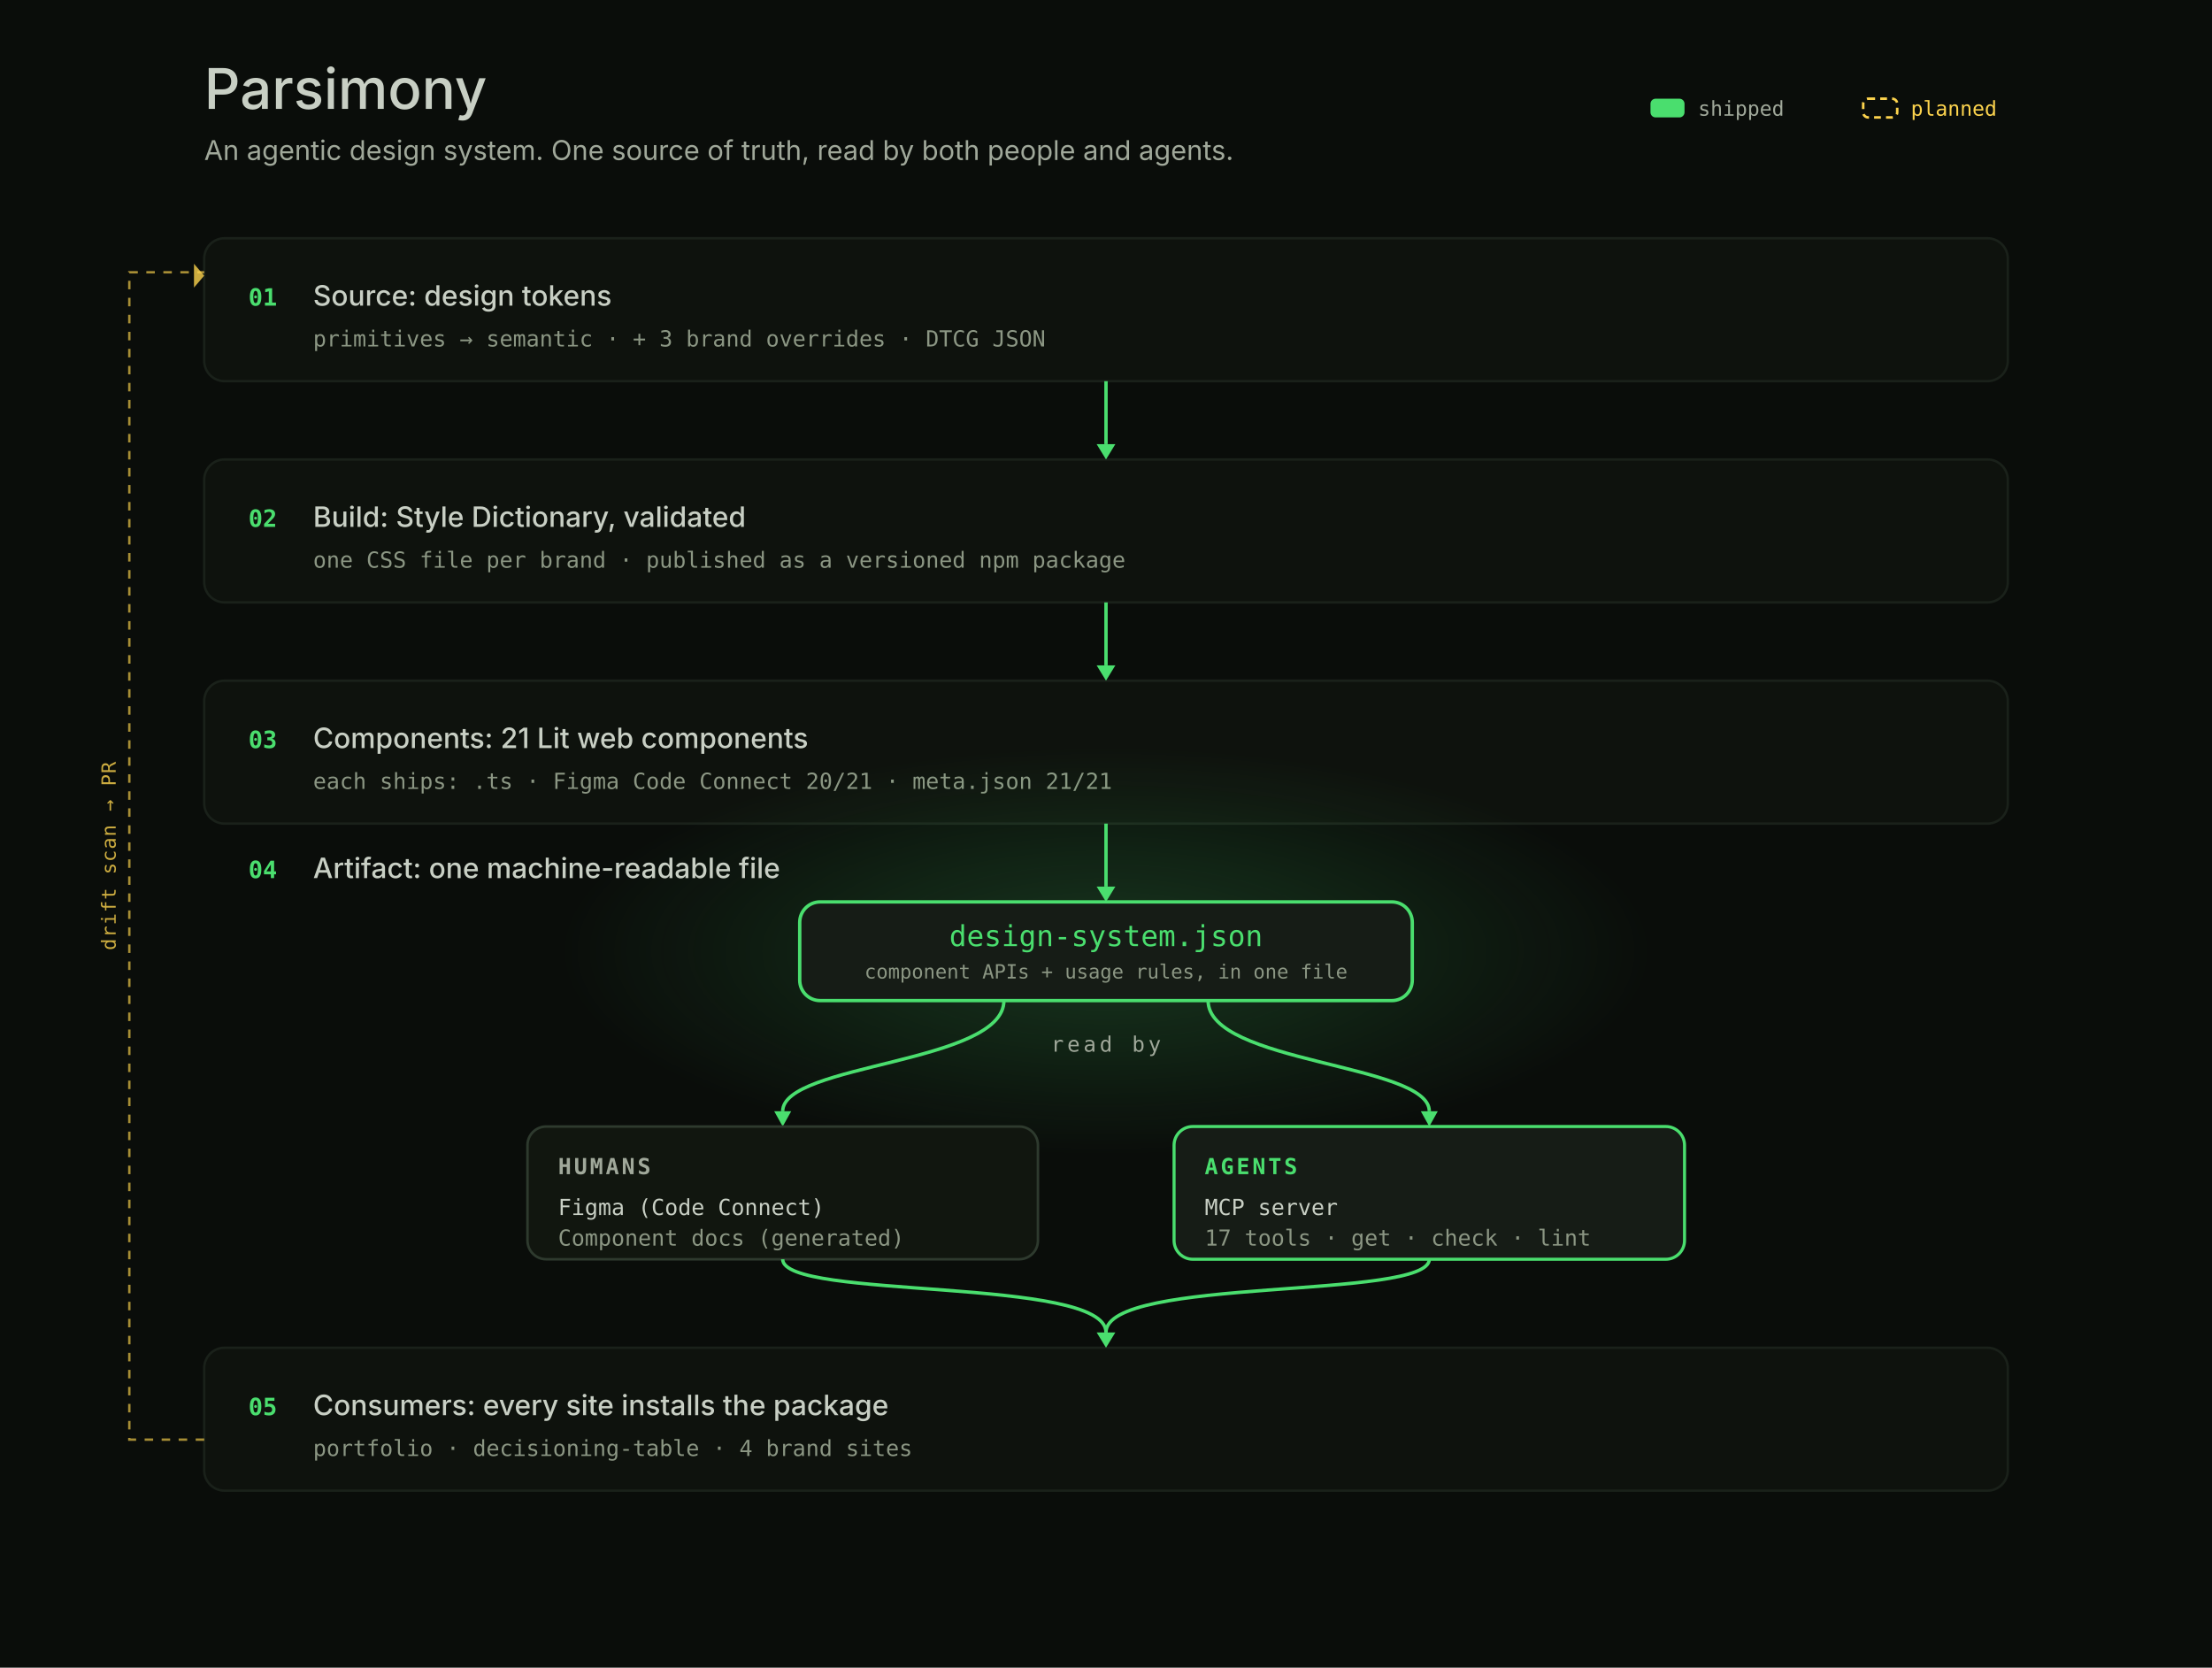
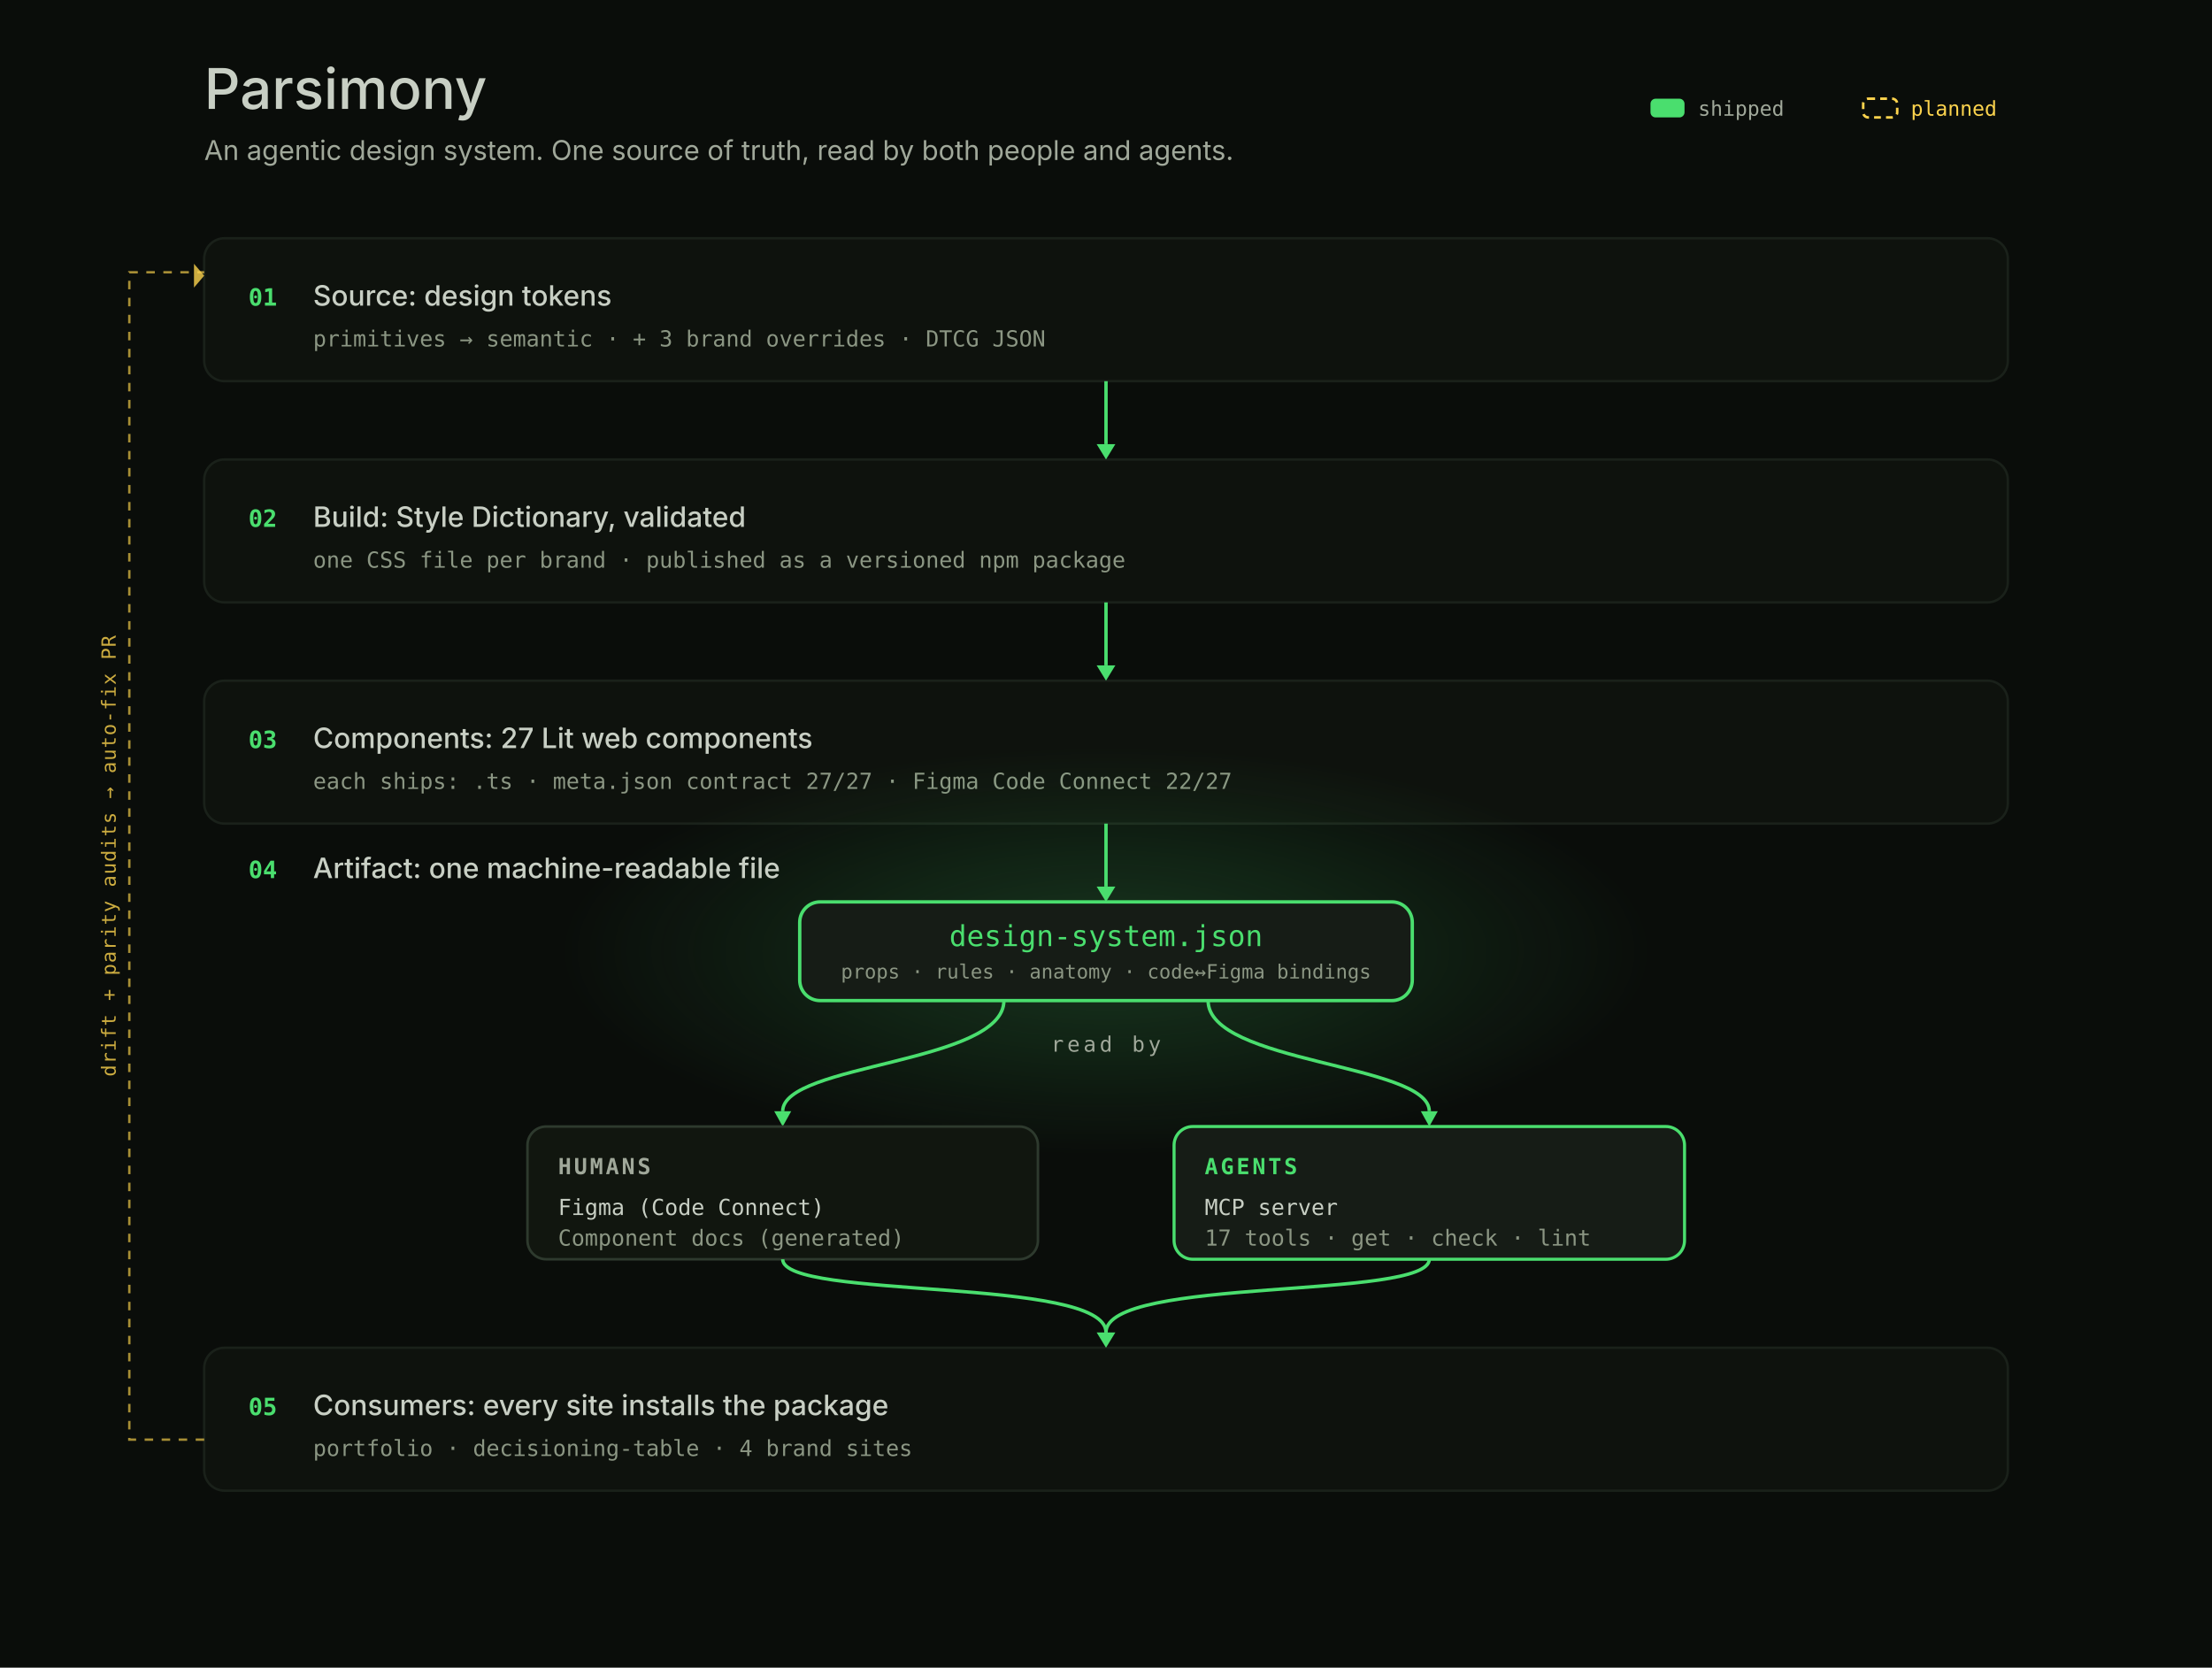
<svg xmlns="http://www.w3.org/2000/svg" width="1300" height="980" viewBox="0 0 1300 980" font-family="'Space Grotesk','Inter',system-ui,sans-serif">
  <defs>
    <radialGradient id="bloom" cx="50%" cy="50%" r="50%">
      <stop offset="0" stop-color="#4ADE6E" stop-opacity="0.20" />
      <stop offset="1" stop-color="#4ADE6E" stop-opacity="0" />
    </radialGradient>
  </defs>
  <rect width="1300" height="980" fill="#0A0D0A" />
  <text x="120" y="64" font-family="'Space Grotesk','Inter',system-ui,sans-serif" font-size="33" font-weight="500" fill="#C8CFC4" text-anchor="start" opacity="1.0">Parsimony</text>
  <text x="120" y="94" font-family="'Space Grotesk','Inter',system-ui,sans-serif" font-size="16" font-weight="400" fill="#A0A89A" text-anchor="start" opacity="1.0">An agentic design system. One source of truth, read by both people and agents.</text>
  <rect x="970" y="58" width="20" height="11" rx="3" fill="#4ADE6E" />
  <text x="998" y="68" font-family="'JetBrains Mono','SFMono-Regular',ui-monospace,Menlo,monospace" font-size="12" font-weight="400" fill="#A0A89A" text-anchor="start" opacity="1.0">shipped</text>
  <rect x="1095" y="58" width="20" height="11" rx="3" fill="none" stroke="#FCD34D" stroke-width="1.5" stroke-dasharray="4 3" />
  <text x="1123" y="68" font-family="'JetBrains Mono','SFMono-Regular',ui-monospace,Menlo,monospace" font-size="12" font-weight="400" fill="#FCD34D" text-anchor="start" opacity="1.0">planned</text>
  <rect x="120" y="140" width="1060" height="84" rx="12" fill="#0E120D" stroke="#1A211A" stroke-width="1.4" opacity="1.0" />
  <text x="146" y="179.6" font-family="'JetBrains Mono','SFMono-Regular',ui-monospace,Menlo,monospace" font-size="14" font-weight="600" fill="#4ADE6E" text-anchor="start" opacity="1.0">01</text>
  <text x="184" y="179.6" font-family="'Space Grotesk','Inter',system-ui,sans-serif" font-size="16.5" font-weight="500" fill="#C8CFC4" text-anchor="start" opacity="1.0">Source: design tokens</text>
  <text x="184" y="203.6" font-family="'JetBrains Mono','SFMono-Regular',ui-monospace,Menlo,monospace" font-size="13" font-weight="400" fill="#8B9683" text-anchor="start" opacity="1.0">primitives → semantic   ·   + 3 brand overrides   ·   DTCG JSON</text>
  <rect x="120" y="270" width="1060" height="84" rx="12" fill="#0E120D" stroke="#1A211A" stroke-width="1.4" opacity="1.0" />
  <text x="146" y="309.6" font-family="'JetBrains Mono','SFMono-Regular',ui-monospace,Menlo,monospace" font-size="14" font-weight="600" fill="#4ADE6E" text-anchor="start" opacity="1.0">02</text>
  <text x="184" y="309.6" font-family="'Space Grotesk','Inter',system-ui,sans-serif" font-size="16.5" font-weight="500" fill="#C8CFC4" text-anchor="start" opacity="1.0">Build: Style Dictionary, validated</text>
  <text x="184" y="333.6" font-family="'JetBrains Mono','SFMono-Regular',ui-monospace,Menlo,monospace" font-size="13" font-weight="400" fill="#8B9683" text-anchor="start" opacity="1.0">one CSS file per brand   ·   published as a versioned npm package</text>
  <rect x="120" y="400" width="1060" height="84" rx="12" fill="#0E120D" stroke="#1A211A" stroke-width="1.4" opacity="1.0" />
  <text x="146" y="439.6" font-family="'JetBrains Mono','SFMono-Regular',ui-monospace,Menlo,monospace" font-size="14" font-weight="600" fill="#4ADE6E" text-anchor="start" opacity="1.0">03</text>
-   <text x="184" y="439.6" font-family="'Space Grotesk','Inter',system-ui,sans-serif" font-size="16.5" font-weight="500" fill="#C8CFC4" text-anchor="start" opacity="1.0">Components: 21 Lit web components</text>
-   <text x="184" y="463.6" font-family="'JetBrains Mono','SFMono-Regular',ui-monospace,Menlo,monospace" font-size="13" font-weight="400" fill="#8B9683" text-anchor="start" opacity="1.0">each ships:  .ts   ·   Figma Code Connect 20/21   ·   meta.json 21/21</text>
+   <text x="184" y="439.6" font-family="'Space Grotesk','Inter',system-ui,sans-serif" font-size="16.5" font-weight="500" fill="#C8CFC4" text-anchor="start" opacity="1.0">Components: 27 Lit web components</text>
+   <text x="184" y="463.6" font-family="'JetBrains Mono','SFMono-Regular',ui-monospace,Menlo,monospace" font-size="13" font-weight="400" fill="#8B9683" text-anchor="start" opacity="1.0">each ships:  .ts   ·   meta.json contract 27/27   ·   Figma Code Connect 22/27</text>
  <ellipse cx="650" cy="559.0" rx="320" ry="120" fill="url(#bloom)" />
  <text x="146" y="516" font-family="'JetBrains Mono','SFMono-Regular',ui-monospace,Menlo,monospace" font-size="14" font-weight="600" fill="#4ADE6E" text-anchor="start" opacity="1.0">04</text>
  <text x="184" y="516" font-family="'Space Grotesk','Inter',system-ui,sans-serif" font-size="16.5" font-weight="500" fill="#C8CFC4" text-anchor="start" opacity="1.0">Artifact: one machine-readable file</text>
  <rect x="470.0" y="530" width="360" height="58" rx="12" fill="#161C16" stroke="#4ADE6E" stroke-width="2" opacity="1.0" />
  <text x="650" y="556" font-family="'JetBrains Mono','SFMono-Regular',ui-monospace,Menlo,monospace" font-size="17" font-weight="500" fill="#4ADE6E" text-anchor="middle" opacity="1.0">design-system.json</text>
-   <text x="650" y="575" font-family="'JetBrains Mono','SFMono-Regular',ui-monospace,Menlo,monospace" font-size="11.5" font-weight="400" fill="#8B9683" text-anchor="middle" opacity="1.0">component APIs + usage rules, in one file</text>
+   <text x="650" y="575" font-family="'JetBrains Mono','SFMono-Regular',ui-monospace,Menlo,monospace" font-size="11.5" font-weight="400" fill="#8B9683" text-anchor="middle" opacity="1.0">props · rules · anatomy · code↔Figma bindings</text>
  <text x="650" y="618" font-family="'JetBrains Mono','SFMono-Regular',ui-monospace,Menlo,monospace" font-size="12.5" font-weight="400" fill="#A0A89A" text-anchor="middle" letter-spacing="2" opacity="1.0">read by</text>
  <path d="M590,588 C590,625.0 460.0,625.0 460.0,653" fill="none" stroke="#4ADE6E" stroke-width="2.0" />
  <path d="M455.0,653 L465.0,653 L460.0,662 Z" fill="#4ADE6E" />
  <path d="M710,588 C710,625.0 840.0,625.0 840.0,653" fill="none" stroke="#4ADE6E" stroke-width="2.0" />
  <path d="M835.0,653 L845.0,653 L840.0,662 Z" fill="#4ADE6E" />
  <rect x="310" y="662" width="300" height="78" rx="11" fill="#11160F" stroke="#2E3A2E" stroke-width="1.5" opacity="1.0" />
  <text x="328" y="690" font-family="'JetBrains Mono','SFMono-Regular',ui-monospace,Menlo,monospace" font-size="13" font-weight="600" fill="#A0A89A" text-anchor="start" letter-spacing="1.5" opacity="1.0">HUMANS</text>
  <text x="328" y="714" font-family="'JetBrains Mono','SFMono-Regular',ui-monospace,Menlo,monospace" font-size="13" font-weight="400" fill="#C8CFC4" text-anchor="start" opacity="1.0">Figma (Code Connect)</text>
  <text x="328" y="732" font-family="'JetBrains Mono','SFMono-Regular',ui-monospace,Menlo,monospace" font-size="13" font-weight="400" fill="#8B9683" text-anchor="start" opacity="1.0">Component docs (generated)</text>
  <rect x="690" y="662" width="300" height="78" rx="11" fill="#161C16" stroke="#4ADE6E" stroke-width="1.8" opacity="1.0" />
  <text x="708" y="690" font-family="'JetBrains Mono','SFMono-Regular',ui-monospace,Menlo,monospace" font-size="13" font-weight="600" fill="#4ADE6E" text-anchor="start" letter-spacing="1.5" opacity="1.0">AGENTS</text>
  <text x="708" y="714" font-family="'JetBrains Mono','SFMono-Regular',ui-monospace,Menlo,monospace" font-size="13" font-weight="400" fill="#C8CFC4" text-anchor="start" opacity="1.0">MCP server</text>
  <text x="708" y="732" font-family="'JetBrains Mono','SFMono-Regular',ui-monospace,Menlo,monospace" font-size="13" font-weight="400" fill="#8B9683" text-anchor="start" opacity="1.0">17 tools · get · check · lint</text>
  <rect x="120" y="792" width="1060" height="84" rx="12" fill="#0E120D" stroke="#1A211A" stroke-width="1.4" opacity="1.0" />
  <text x="146" y="831.6" font-family="'JetBrains Mono','SFMono-Regular',ui-monospace,Menlo,monospace" font-size="14" font-weight="600" fill="#4ADE6E" text-anchor="start" opacity="1.0">05</text>
  <text x="184" y="831.6" font-family="'Space Grotesk','Inter',system-ui,sans-serif" font-size="16.5" font-weight="500" fill="#C8CFC4" text-anchor="start" opacity="1.0">Consumers: every site installs the package</text>
  <text x="184" y="855.6" font-family="'JetBrains Mono','SFMono-Regular',ui-monospace,Menlo,monospace" font-size="13" font-weight="400" fill="#8B9683" text-anchor="start" opacity="1.0">portfolio · decisioning-table · 4 brand sites</text>
  <line x1="650" y1="224" x2="650" y2="261" stroke="#4ADE6E" stroke-width="2.0" />
  <path d="M644.5,261 L655.5,261 L650,270 Z" fill="#4ADE6E" />
  <line x1="650" y1="354" x2="650" y2="391" stroke="#4ADE6E" stroke-width="2.0" />
  <path d="M644.5,391 L655.5,391 L650,400 Z" fill="#4ADE6E" />
  <line x1="650" y1="484" x2="650" y2="521" stroke="#4ADE6E" stroke-width="2.0" />
  <path d="M644.5,521 L655.5,521 L650,530 Z" fill="#4ADE6E" />
  <path d="M460.0,740 C460.0,764 650,750 650,783" fill="none" stroke="#4ADE6E" stroke-width="2" />
  <path d="M840.0,740 C840.0,764 650,750 650,783" fill="none" stroke="#4ADE6E" stroke-width="2" />
  <path d="M644.5,783 L655.5,783 L650,792 Z" fill="#4ADE6E" />
  <path d="M120,846 H76 V160 H120" fill="none" stroke="#FCD34D" stroke-width="1.4" stroke-dasharray="5 5" opacity="0.65" />
  <path d="M114,155 L120,162 L114,169 Z" fill="#FCD34D" opacity="0.8" />
-   <text transform="rotate(-90 68 503.0)" x="68" y="503.0" font-family="'JetBrains Mono','SFMono-Regular',ui-monospace,Menlo,monospace" font-size="11.5" font-weight="400" fill="#FCD34D" text-anchor="middle" letter-spacing="0.5" opacity="0.8">drift scan → PR</text>
+   <text transform="rotate(-90 68 503.0)" x="68" y="503.0" font-family="'JetBrains Mono','SFMono-Regular',ui-monospace,Menlo,monospace" font-size="11.5" font-weight="400" fill="#FCD34D" text-anchor="middle" letter-spacing="0.5" opacity="0.8">drift + parity audits → auto-fix PR</text>
</svg>
